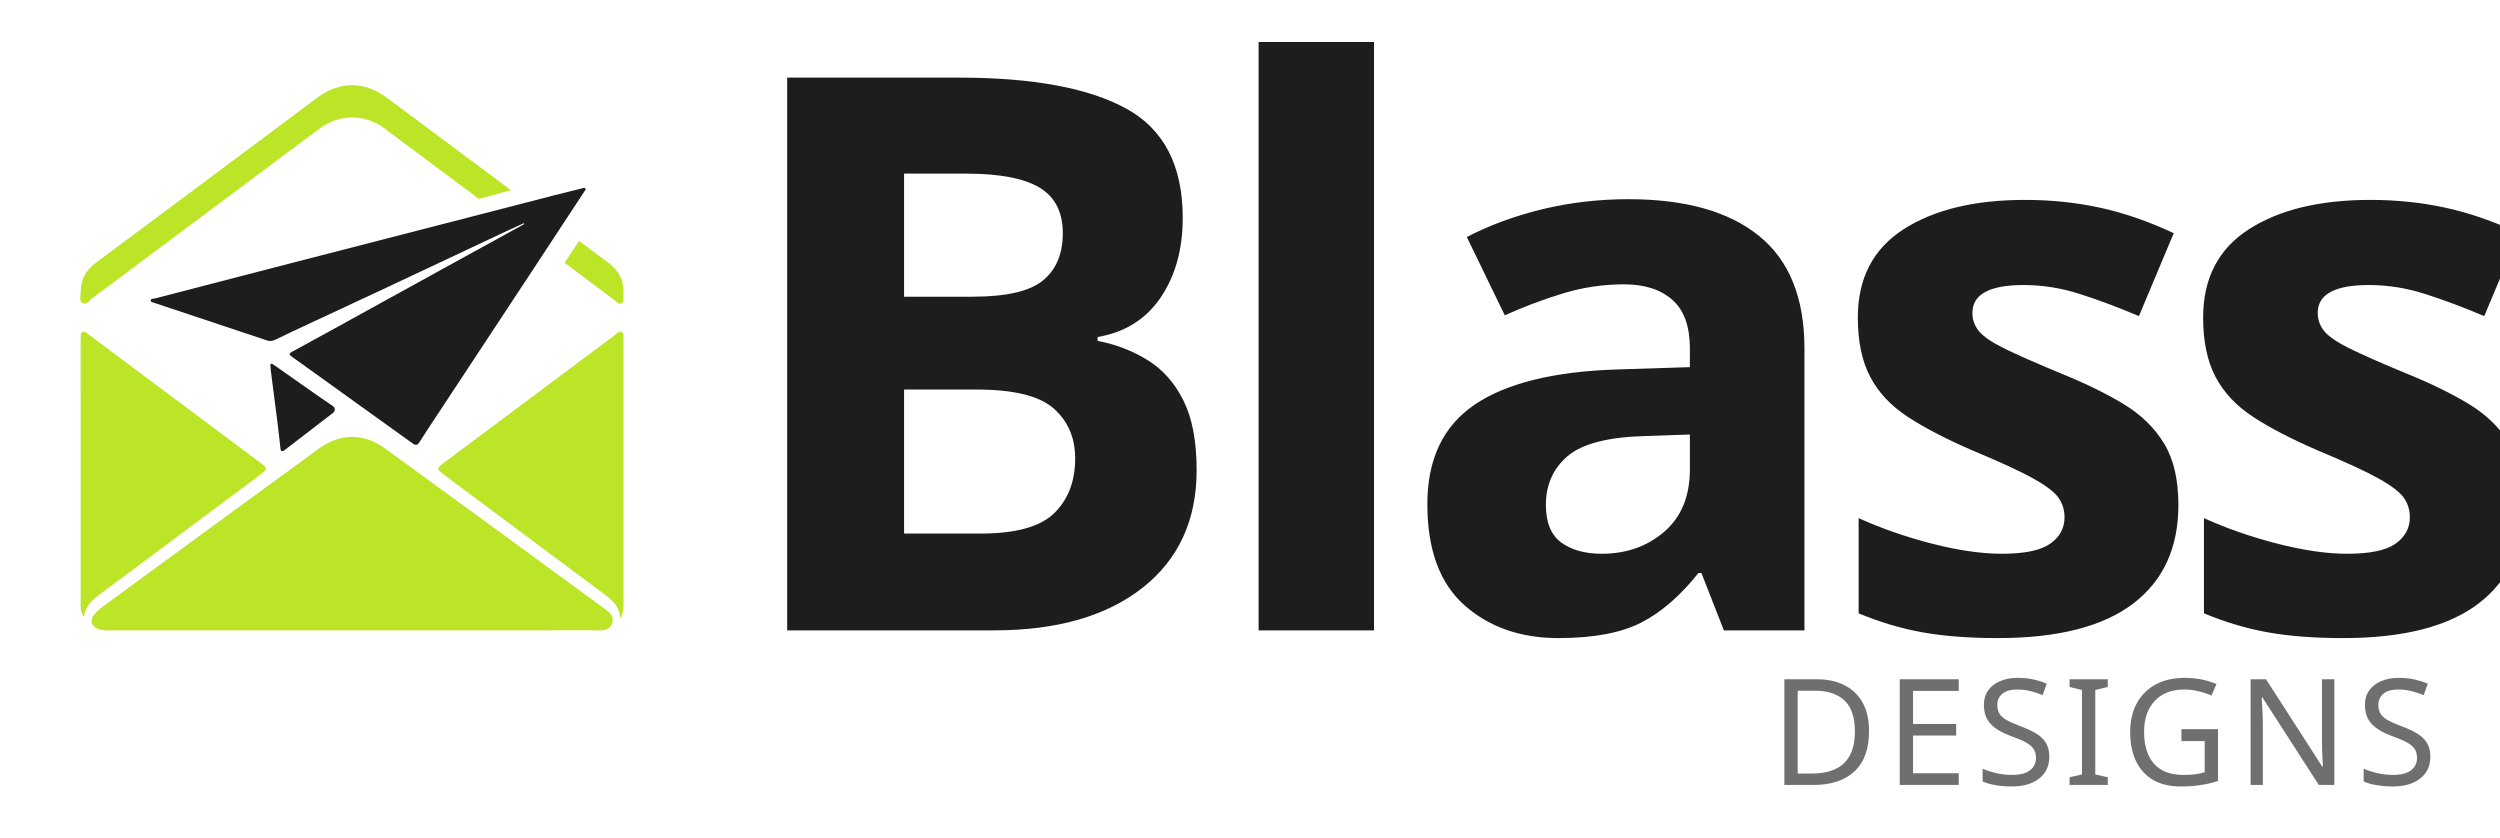
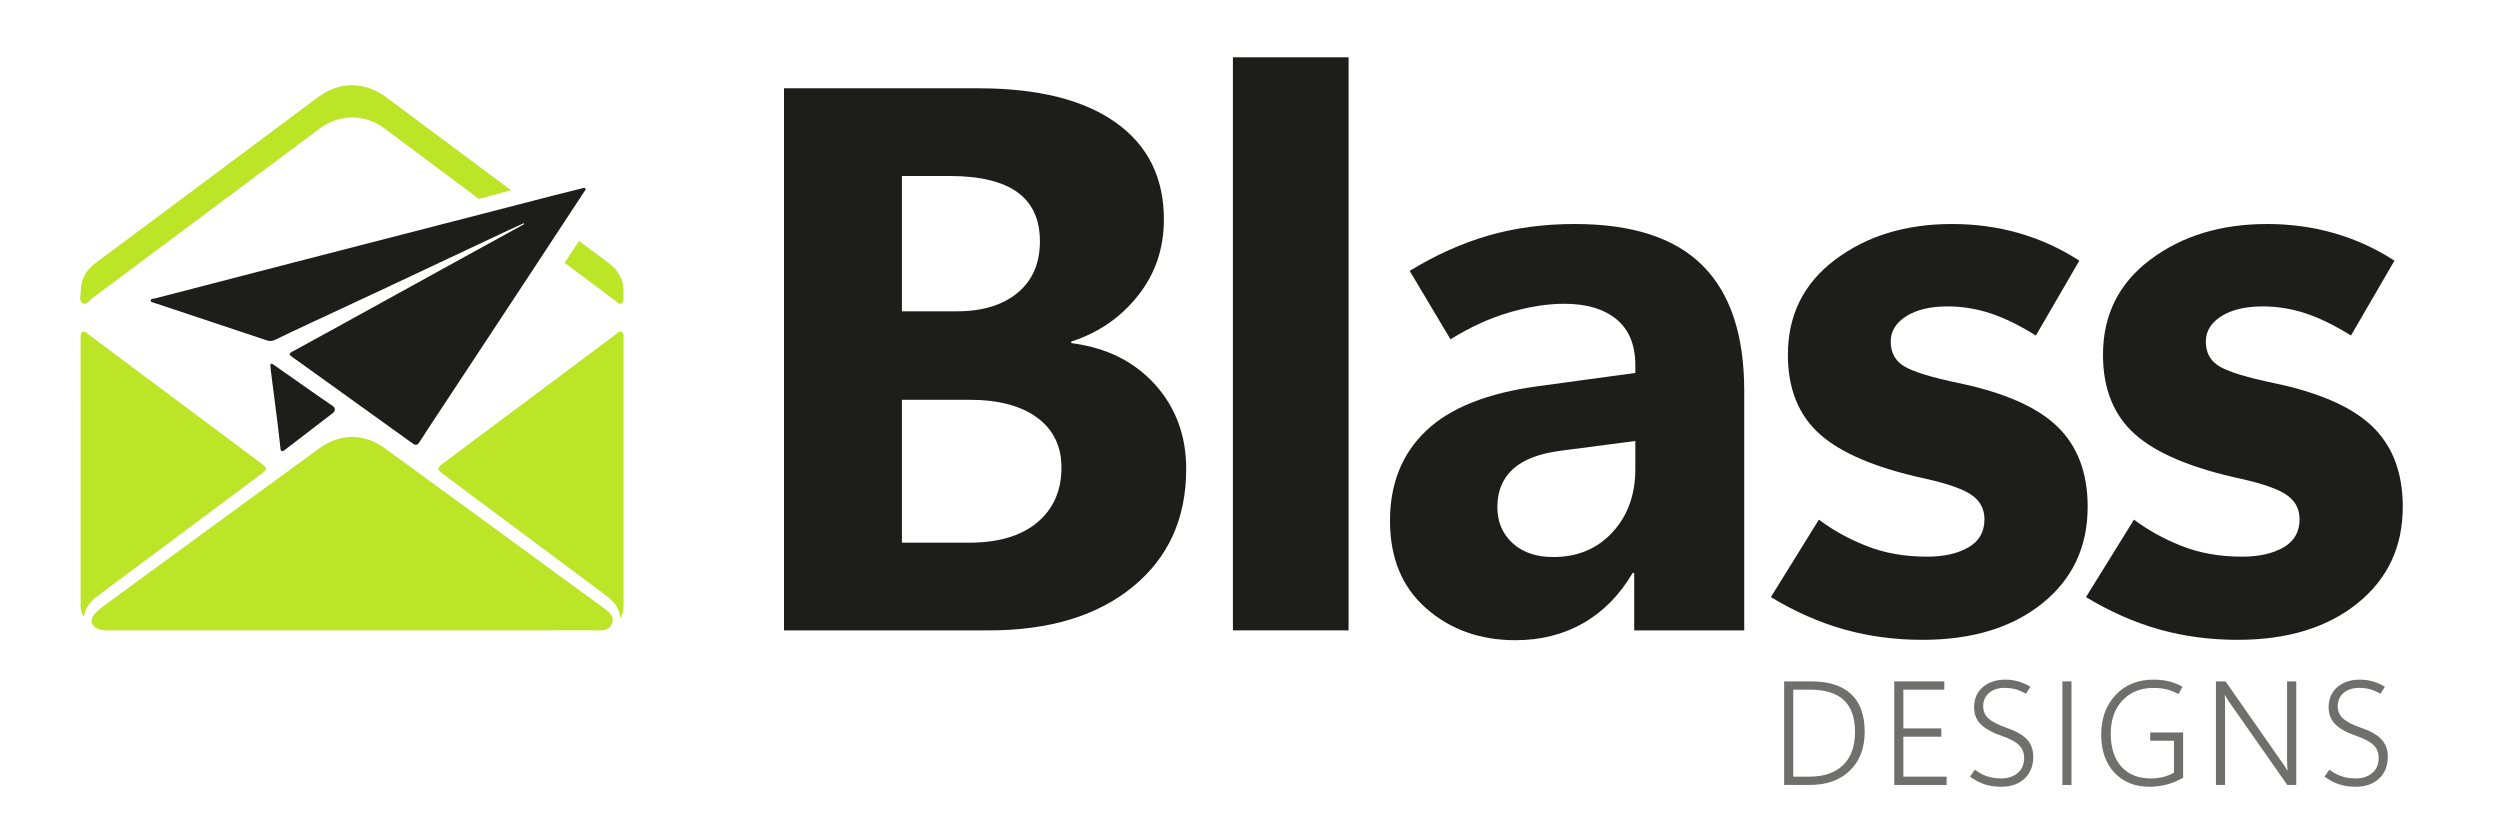
<svg xmlns="http://www.w3.org/2000/svg" id="Capa_1" data-name="Capa 1" viewBox="0 0 334.476 112">
  <defs>
    <style>
      .cls-1 {
-         fill: #6f6f6e;
-         font-family: SegoeUIVariable-LightSmall, 'Segoe UI Variable';
-         font-size: 19.791px;
-         font-variation-settings: 'wght' 300, 'opsz' 8;
-         font-weight: 300;
-         letter-spacing: .05em;
+         fill: #bce528;
+       }
+ 
+       .cls-1, .cls-2, .cls-3 {
+         stroke-width: 0px;
      }

      .cls-2 {
-         fill: #bce528;
+         fill: #6f6f6e;
      }

-       .cls-2, .cls-3 {
-         stroke-width: 0px;
-       }
- 
-       .cls-4 {
-         font-family: SegoeUIVariable-BoldSmall, 'Segoe UI Variable';
-         font-size: 103.58px;
-         font-variation-settings: 'wght' 700, 'opsz' 8;
-         font-weight: 700;
-         letter-spacing: -.051em;
-       }
- 
-       .cls-4, .cls-3 {
+       .cls-3 {
        fill: #1d1d1b;
      }
    </style>
  </defs>
  <g>
-     <text class="cls-4" transform="translate(95.9886 84.338)">
-       <tspan x="0" y="0">Blass</tspan>
-     </text>
-     <text class="cls-1" transform="translate(236.8089 105.0186)">
-       <tspan x="0" y="0">DESIGNS</tspan>
-     </text>
+     <g>
+       <path class="cls-3" d="m104.89,84.338V11.812h25.996c7.957,0,14.086,1.526,18.385,4.577,4.299,3.052,6.448,7.377,6.448,12.973,0,3.878-1.155,7.275-3.465,10.191-2.31,2.917-5.285,4.965-8.927,6.146v.202c4.686.606,8.421,2.452,11.203,5.538,2.781,3.085,4.172,6.853,4.172,11.304,0,6.608-2.377,11.859-7.131,15.754s-11.177,5.842-19.27,5.842h-27.412Zm15.779-60.792v18.105h7.334c3.439,0,6.153-.825,8.143-2.478s2.984-3.945,2.984-6.879-1.004-5.125-3.01-6.574c-2.006-1.45-5.05-2.175-9.129-2.175h-6.322Zm0,29.94v19.118h9.003c3.911,0,6.945-.902,9.104-2.706,2.157-1.804,3.237-4.256,3.237-7.358,0-2.833-1.08-5.05-3.237-6.651-2.158-1.601-5.192-2.402-9.104-2.402h-9.003Z" />
+       <path class="cls-3" d="m164.952,84.338V7.665h15.476v76.673h-15.476Z" />
+       <path class="cls-3" d="m233.359,84.338h-14.718v-7.688h-.202c-1.754,2.968-3.963,5.209-6.626,6.727-2.664,1.518-5.682,2.276-9.053,2.276-4.722,0-8.699-1.417-11.937-4.249-3.236-2.832-4.854-6.743-4.854-11.733,0-4.956,1.609-8.969,4.829-12.037,3.22-3.067,8.219-5.058,14.996-5.968l12.998-1.77v-1.012c0-2.731-.843-4.787-2.528-6.17-1.687-1.382-4.014-2.073-6.979-2.073-2.226,0-4.653.379-7.283,1.138s-5.277,1.965-7.94,3.616l-5.462-9.154c3.472-2.124,6.987-3.7,10.545-4.729,3.557-1.027,7.409-1.542,11.557-1.542,7.688,0,13.385,1.855,17.095,5.564,3.708,3.709,5.564,9.289,5.564,16.74v32.065Zm-14.566-21.596v-3.743l-10.065,1.315c-2.832.371-4.939,1.188-6.322,2.453-1.383,1.264-2.073,2.958-2.073,5.082,0,1.956.674,3.559,2.022,4.806s3.169,1.871,5.463,1.871c3.236,0,5.874-1.105,7.915-3.312,2.039-2.208,3.06-5.033,3.06-8.472Z" />
+       <path class="cls-3" d="m236.926,79.887l6.424-10.367c1.82,1.383,3.936,2.554,6.347,3.515,2.41.961,5.116,1.441,8.118,1.441,2.258,0,4.104-.412,5.538-1.239,1.433-.826,2.149-2.081,2.149-3.768,0-1.349-.557-2.419-1.669-3.212-1.113-.792-3.17-1.525-6.171-2.2-6.574-1.416-11.296-3.397-14.161-5.942-2.866-2.546-4.299-6.095-4.299-10.646,0-5.327,2.115-9.575,6.348-12.745,4.231-3.169,9.432-4.754,15.602-4.754,3.169,0,6.178.413,9.027,1.239,2.849.826,5.521,2.048,8.017,3.666l-5.816,10.015c-2.158-1.349-4.173-2.335-6.044-2.959-1.871-.623-3.802-.935-5.791-.935-2.293,0-4.131.439-5.513,1.315-1.383.877-2.073,2.006-2.073,3.389,0,1.517.632,2.638,1.897,3.363,1.265.725,3.684,1.458,7.258,2.199,6.102,1.282,10.494,3.229,13.175,5.842,2.681,2.613,4.021,6.179,4.021,10.697,0,5.36-2.022,9.668-6.069,12.922-4.046,3.254-9.39,4.881-16.032,4.881-3.676,0-7.165-.464-10.469-1.391-3.306-.928-6.575-2.369-9.812-4.325Z" />
+       <path class="cls-3" d="m279.084,79.887l6.424-10.367c1.82,1.383,3.936,2.554,6.347,3.515,2.41.961,5.116,1.441,8.118,1.441,2.258,0,4.104-.412,5.538-1.239,1.433-.826,2.149-2.081,2.149-3.768,0-1.349-.557-2.419-1.669-3.212-1.113-.792-3.17-1.525-6.171-2.2-6.574-1.416-11.296-3.397-14.161-5.942-2.866-2.546-4.299-6.095-4.299-10.646,0-5.327,2.115-9.575,6.348-12.745,4.231-3.169,9.432-4.754,15.602-4.754,3.169,0,6.178.413,9.027,1.239,2.849.826,5.521,2.048,8.017,3.666l-5.816,10.015c-2.158-1.349-4.173-2.335-6.044-2.959-1.871-.623-3.802-.935-5.791-.935-2.293,0-4.131.439-5.513,1.315-1.383.877-2.073,2.006-2.073,3.389,0,1.517.632,2.638,1.897,3.363,1.265.725,3.684,1.458,7.258,2.199,6.102,1.282,10.494,3.229,13.175,5.842,2.681,2.613,4.021,6.179,4.021,10.697,0,5.36-2.022,9.668-6.069,12.922-4.046,3.254-9.39,4.881-16.032,4.881-3.676,0-7.165-.464-10.469-1.391-3.306-.928-6.575-2.369-9.812-4.325Z" />
+     </g>
+     <g>
+       <path class="cls-2" d="m238.702,105.019v-13.857h3.604c2.364,0,4.15.567,5.358,1.701s1.812,2.815,1.812,5.044c0,2.178-.659,3.907-1.977,5.189s-3.106,1.923-5.368,1.923h-3.431Zm1.218-12.746v11.635h2.136c1.958,0,3.47-.514,4.532-1.541,1.063-1.027,1.595-2.501,1.595-4.421s-.498-3.346-1.493-4.276-2.488-1.397-4.479-1.397h-2.29Z" />
+       <path class="cls-2" d="m260.44,105.019h-7.007v-13.857h6.697v1.111h-5.479v5.18h5.083v1.111h-5.083v5.344h5.789v1.111Z" />
+       <path class="cls-2" d="m263.565,103.897l.647-.918c.535.399,1.084.694,1.647.885.565.19,1.197.284,1.899.284.889,0,1.62-.243,2.193-.73s.86-1.157.86-2.015c0-.695-.23-1.268-.686-1.715-.457-.448-1.201-.849-2.232-1.203-1.313-.451-2.272-.975-2.874-1.57-.603-.596-.904-1.357-.904-2.285,0-1.121.384-2.019,1.15-2.691.767-.674,1.784-1.01,3.054-1.01.566,0,1.124.075,1.672.227.547.151,1.098.392,1.652.72l-.59.947c-.451-.271-.905-.47-1.362-.599-.458-.129-.957-.193-1.498-.193-.844,0-1.531.221-2.063.662-.531.44-.797,1.045-.797,1.812,0,.657.238,1.2.715,1.628.477.429,1.257.833,2.339,1.213,1.295.439,2.226.96,2.793,1.565.566.606.851,1.392.851,2.358,0,1.191-.386,2.154-1.155,2.889s-1.828,1.102-3.175,1.102c-.792,0-1.523-.109-2.193-.328s-1.317-.564-1.942-1.034Z" />
+       <path class="cls-2" d="m277.146,105.019h-1.218v-13.857h1.218v13.857Z" />
+       <path class="cls-2" d="m292.079,104.062c-.708.399-1.44.699-2.193.899-.754.199-1.52.299-2.3.299-1.958,0-3.525-.629-4.701-1.889s-1.764-2.955-1.764-5.088c0-2.158.642-3.924,1.923-5.296,1.282-1.372,2.983-2.058,5.103-2.058.722,0,1.387.074,1.995.222.609.148,1.226.387,1.851.715l-.521.996c-.548-.297-1.084-.508-1.609-.633-.524-.126-1.106-.189-1.744-.189-1.727,0-3.111.559-4.155,1.676-1.043,1.118-1.565,2.595-1.565,4.431,0,1.914.477,3.393,1.431,4.436.953,1.044,2.265,1.565,3.933,1.565.586,0,1.137-.065,1.652-.197.516-.133.996-.324,1.44-.575v-4.271h-3.18v-1.111h4.406v6.068Z" />
+       <path class="cls-2" d="m307.216,105.019h-1.198l-7.798-11.132c-.091-.129-.176-.263-.257-.401-.08-.139-.172-.298-.275-.478h-.048c.019.109.032.26.038.449.007.19.01.417.01.682v10.881h-1.218v-13.857h1.286l7.682,11.007c.116.168.223.327.319.478s.184.295.261.43h.039c-.019-.213-.036-.446-.049-.7-.013-.255-.019-.523-.019-.808v-10.407h1.228v13.857Z" />
+       <path class="cls-2" d="m310.998,103.897l.647-.918c.535.399,1.084.694,1.647.885.565.19,1.197.284,1.899.284.889,0,1.62-.243,2.193-.73s.86-1.157.86-2.015c0-.695-.23-1.268-.686-1.715-.457-.448-1.201-.849-2.232-1.203-1.313-.451-2.272-.975-2.874-1.57-.603-.596-.904-1.357-.904-2.285,0-1.121.384-2.019,1.15-2.691.767-.674,1.784-1.01,3.054-1.01.566,0,1.124.075,1.672.227.547.151,1.098.392,1.652.72l-.59.947c-.451-.271-.905-.47-1.362-.599-.458-.129-.957-.193-1.498-.193-.844,0-1.531.221-2.063.662-.531.44-.797,1.045-.797,1.812,0,.657.238,1.2.715,1.628.477.429,1.257.833,2.339,1.213,1.295.439,2.226.96,2.793,1.565.566.606.851,1.392.851,2.358,0,1.191-.386,2.154-1.155,2.889s-1.828,1.102-3.175,1.102c-.792,0-1.523-.109-2.193-.328s-1.317-.564-1.942-1.034Z" />
+     </g>
  </g>
  <g>
    <g>
-       <path class="cls-2" d="m47.032,84.334c-10.669.001-21.338.002-32.007-.002-.618-0-1.245.057-1.844-.165-.94-.349-1.215-1.138-.589-1.924.38-.477.874-.882,1.371-1.246,9.577-7.011,19.156-14.02,28.749-21.009,2.784-2.029,5.976-2.046,8.774-.012,9.663,7.025,19.306,14.076,28.945,21.133.762.558,1.823,1.149,1.47,2.264-.36,1.138-1.56.954-2.514.954-10.785.009-21.57.006-32.356.006Z" />
-       <path class="cls-2" d="m11.205,82.524c-.479-.733-.418-1.324-.418-1.895-.004-11.642-.003-23.284-.003-34.926,0-.155-.007-.311.004-.466.021-.302-.069-.683.261-.837.333-.156.566.171.802.347,2.614,1.946,5.22,3.902,7.831,5.853,5.004,3.737,10.009,7.474,15.015,11.207,1.176.877,1.187.907.027,1.773-7.151,5.338-14.3,10.68-21.465,16-.96.713-1.791,1.478-2.054,2.944Z" />
-       <path class="cls-2" d="m82.985,82.788c-.118-1.673-1.034-2.467-2.05-3.222-7.126-5.298-14.24-10.614-21.36-15.92-1.235-.921-1.236-.948-.03-1.848,7.581-5.662,15.159-11.329,22.742-16.989.263-.196.51-.59.892-.389.363.191.241.623.241.957.006,11.869.005,23.737.001,35.606-0.0.5-.028,1.003-.435,1.805Z" />
+       <path class="cls-1" d="m47.032,84.334c-10.669.001-21.338.002-32.007-.002-.618-0-1.245.057-1.844-.165-.94-.349-1.215-1.138-.589-1.924.38-.477.874-.882,1.371-1.246,9.577-7.011,19.156-14.02,28.749-21.009,2.784-2.029,5.976-2.046,8.774-.012,9.663,7.025,19.306,14.076,28.945,21.133.762.558,1.823,1.149,1.47,2.264-.36,1.138-1.56.954-2.514.954-10.785.009-21.57.006-32.356.006Z" />
+       <path class="cls-1" d="m11.205,82.524c-.479-.733-.418-1.324-.418-1.895-.004-11.642-.003-23.284-.003-34.926,0-.155-.007-.311.004-.466.021-.302-.069-.683.261-.837.333-.156.566.171.802.347,2.614,1.946,5.22,3.902,7.831,5.853,5.004,3.737,10.009,7.474,15.015,11.207,1.176.877,1.187.907.027,1.773-7.151,5.338-14.3,10.68-21.465,16-.96.713-1.791,1.478-2.054,2.944Z" />
+       <path class="cls-1" d="m82.985,82.788c-.118-1.673-1.034-2.467-2.05-3.222-7.126-5.298-14.24-10.614-21.36-15.92-1.235-.921-1.236-.948-.03-1.848,7.581-5.662,15.159-11.329,22.742-16.989.263-.196.51-.59.892-.389.363.191.241.623.241.957.006,11.869.005,23.737.001,35.606-0.0.5-.028,1.003-.435,1.805Z" />
      <g>
-         <path class="cls-2" d="m83.42,39.033c.033-1.458-.593-2.809-1.996-3.852-1.317-.979-2.632-1.962-3.948-2.943l-1.947,2.921c2.274,1.7,4.544,3.403,6.822,5.097.235.175.468.504.801.332.314-.162.245-.539.267-.842.011-.154.002-.31.002-.713Z" />
-         <path class="cls-2" d="m68.359,25.445c-5.532-4.127-11.065-8.252-16.601-12.373-3.022-2.249-6.331-2.228-9.345.02-9.854,7.349-19.694,14.719-29.565,22.044-1.331.988-2.036,2.198-2.044,3.825-.003.562-.28,1.334.281,1.615.485.243.924-.425,1.343-.738,10.104-7.535,20.195-15.086,30.3-22.618,2.647-1.973,6.052-2.013,8.669-.069,4.235,3.146,8.458,6.308,12.685,9.466l4.277-1.173Z" />
+         <path class="cls-1" d="m83.42,39.033c.033-1.458-.593-2.809-1.996-3.852-1.317-.979-2.632-1.962-3.948-2.943l-1.947,2.921c2.274,1.7,4.544,3.403,6.822,5.097.235.175.468.504.801.332.314-.162.245-.539.267-.842.011-.154.002-.31.002-.713Z" />
+         <path class="cls-1" d="m68.359,25.445c-5.532-4.127-11.065-8.252-16.601-12.373-3.022-2.249-6.331-2.228-9.345.02-9.854,7.349-19.694,14.719-29.565,22.044-1.331.988-2.036,2.198-2.044,3.825-.003.562-.28,1.334.281,1.615.485.243.924-.425,1.343-.738,10.104-7.535,20.195-15.086,30.3-22.618,2.647-1.973,6.052-2.013,8.669-.069,4.235,3.146,8.458,6.308,12.685,9.466l4.277-1.173Z" />
      </g>
    </g>
    <g>
      <path class="cls-3" d="m70.087,29.86c-.729.333-1.46.659-2.185,1-5.233,2.461-10.463,4.929-15.698,7.385-3.637,1.706-7.283,3.394-10.923,5.095-1.496.699-2.991,1.4-4.475,2.122-.38.185-.708.214-1.121.075-4.947-1.663-9.902-3.304-14.855-4.951-.018-.006-.037-.009-.054-.017-.224-.111-.624-.088-.617-.377.006-.242.387-.217.612-.275,6.16-1.599,12.321-3.198,18.484-4.789,8.015-2.069,16.033-4.13,24.049-6.197,3.564-.919,7.125-1.845,10.689-2.762,1.272-.328,2.549-.641,3.824-.956.16-.04.368-.151.481-.019.157.184-.064.341-.157.483-2.471,3.768-4.946,7.535-7.425,11.299-4.122,6.255-8.248,12.508-12.37,18.762-.744,1.128-1.494,2.253-2.215,3.396-.271.429-.501.5-.936.186-4.933-3.56-9.878-7.103-14.821-10.65-.427-.306-.86-.605-1.286-.913-.45-.326-.451-.451.015-.707,2.072-1.14,4.15-2.271,6.222-3.412,4.588-2.526,9.172-5.058,13.76-7.583,3.586-1.974,7.174-3.942,10.761-5.913.097-.053.191-.11.286-.166-.015-.039-.03-.077-.045-.116Z" />
      <path class="cls-3" d="m44.553,54.339l-1.958-1.339c-1.954-1.367-3.903-2.74-5.853-4.112-.12-.084-.247-.158-.361-.23-.161-.004-.216.073-.207.204.012.202.019.406.045.606.318,2.483.638,4.967.955,7.45l.366,3.217c.023.2.255.298.414.176l6.624-5.088c.295-.227.283-.675-.025-.885Z" />
    </g>
  </g>
</svg>
